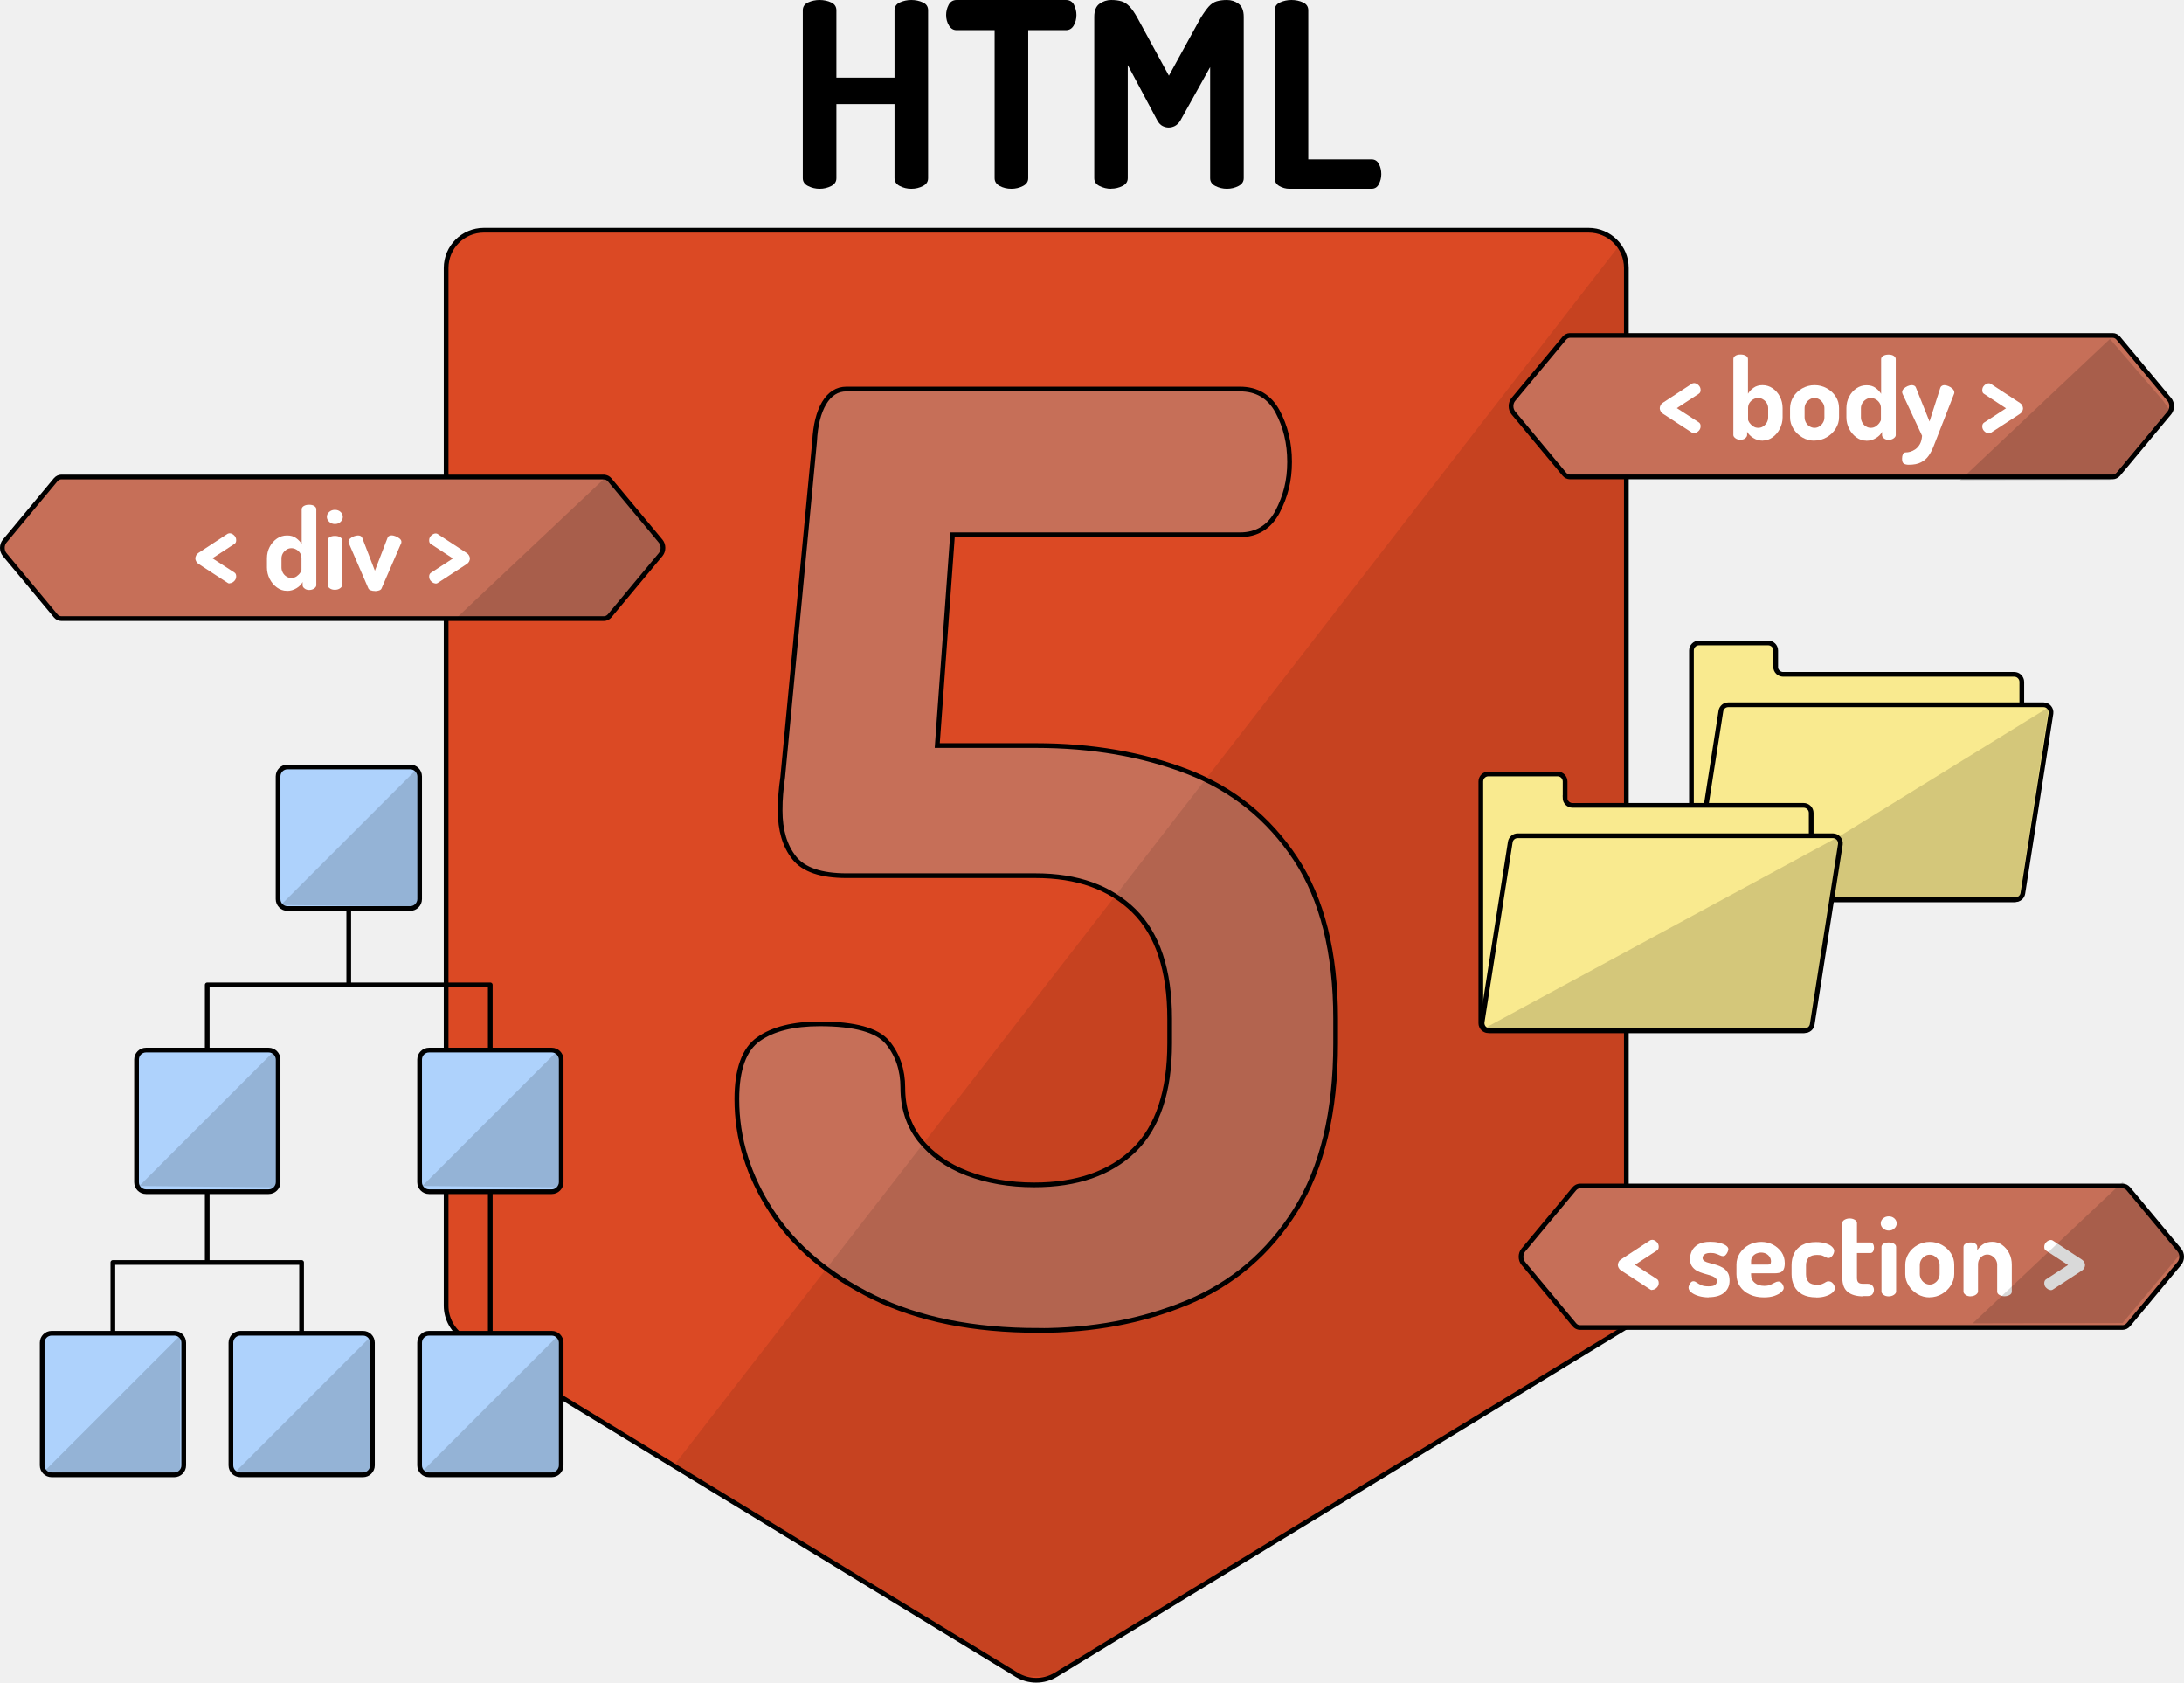
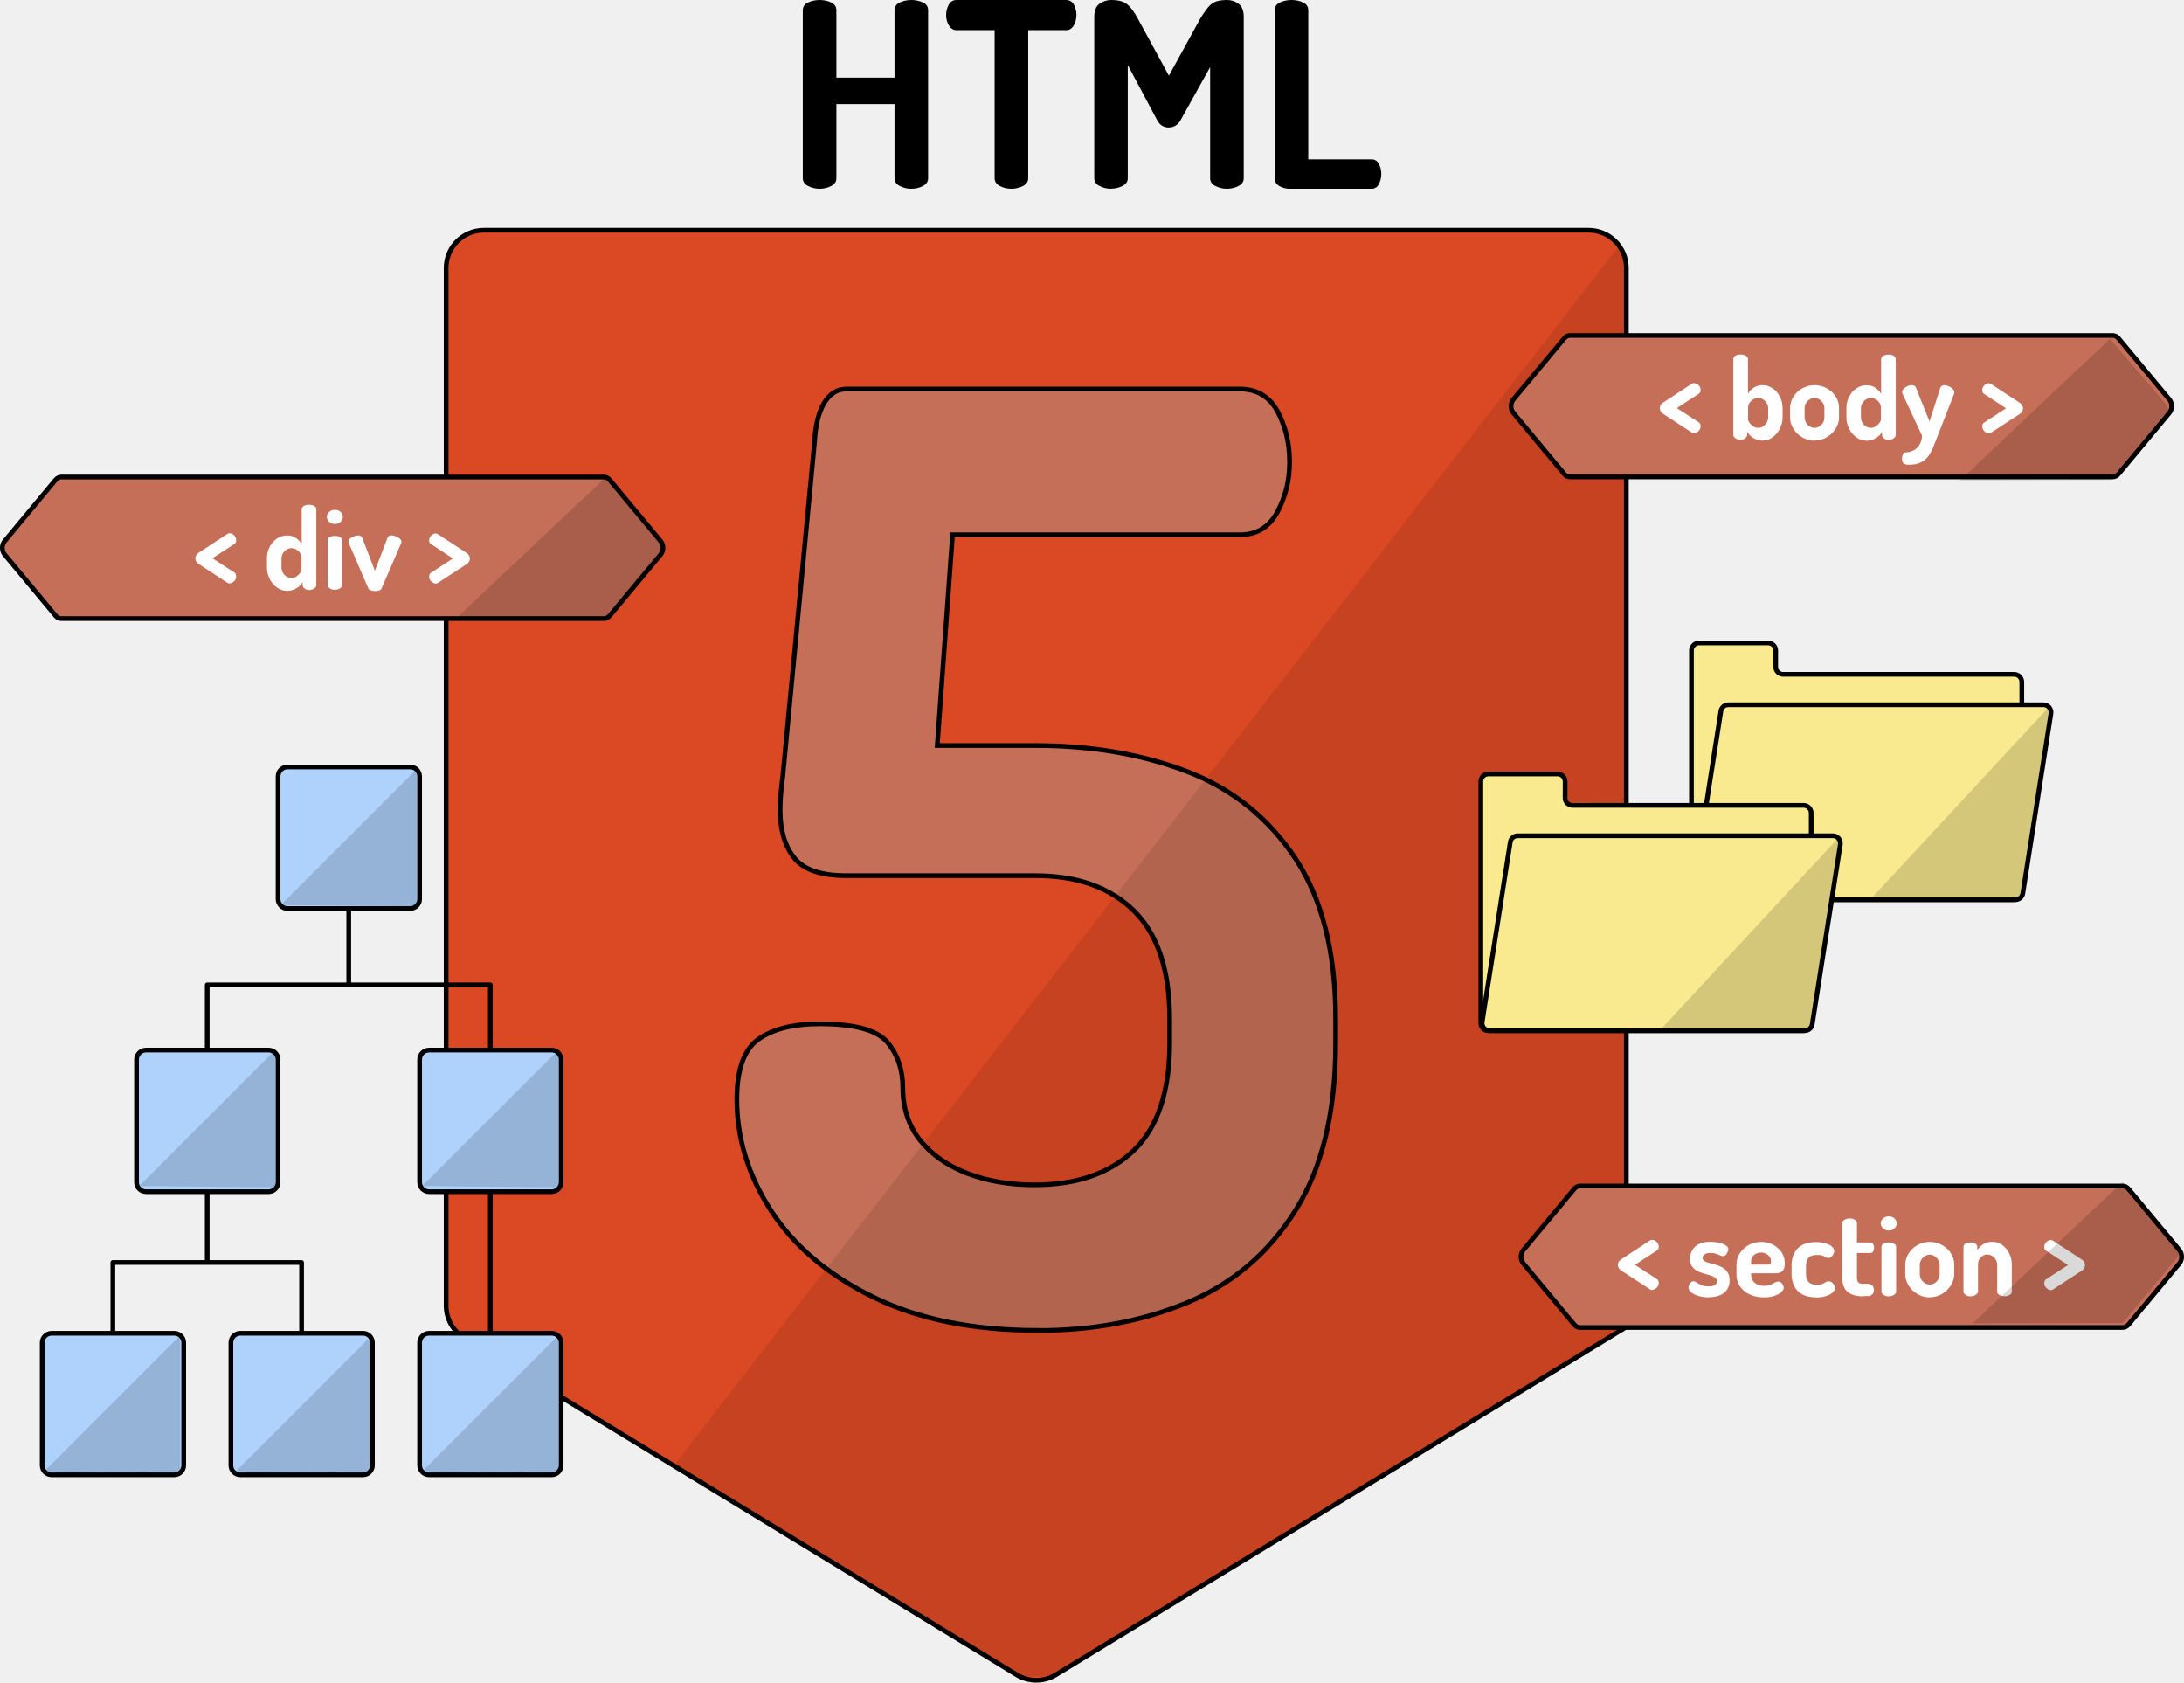
<svg xmlns="http://www.w3.org/2000/svg" viewBox="0 0 231.46 178.27">
  <defs>
    <style>.e{opacity:.1;}.f{fill:#fff;}.g{fill:#c66f58;}.g,.h,.i,.j,.k,.l{stroke:#000;stroke-width:.5px;}.g,.h,.i,.j,.l{stroke-miterlimit:10;}.h{fill:#db4924;}.i{fill:#aed2fc;}.j{fill:#f9ea8f;}.m{opacity:.15;}.k{stroke-linejoin:round;}.k,.l{fill:none;}</style>
  </defs>
  <g id="a" />
  <g id="b">
    <g id="c">
      <path class="h" d="M47.28,28.39v109.95c0,1.4,.73,2.69,1.92,3.42l58.54,35.68c1.28,.78,2.88,.78,4.16,0l60.46-36.85h0V28.39c0-2.21-1.79-4-4-4H51.28c-2.21,0-4,1.79-4,4Z" />
      <g>
        <path class="g" d="M64.01,50.54H6.49c-.22,0-.43,.11-.59,.29L.49,57.34c-.32,.39-.32,1.02,0,1.41l5.41,6.5c.16,.19,.37,.29,.59,.29h57.53c.22,0,.43-.11,.59-.29l5.41-6.5c.32-.39,.32-1.02,0-1.41l-5.41-6.5c-.16-.19-.37-.29-.59-.29Z" />
        <g>
          <path class="f" d="M24.33,61.82c-.09,0-.16-.02-.2-.06l-3.1-2.02c-.11-.07-.19-.16-.25-.28s-.08-.21-.08-.3,.03-.19,.08-.3c.05-.11,.13-.2,.25-.28l3.1-2.03s.12-.05,.2-.05c.16,0,.32,.07,.47,.21,.15,.14,.23,.31,.23,.52,0,.19-.06,.32-.19,.4l-2.33,1.52,2.33,1.51c.13,.08,.19,.22,.19,.41,0,.21-.08,.38-.23,.52-.15,.14-.31,.21-.47,.21Z" />
          <path class="f" d="M30.39,62.6c-.38,0-.72-.12-1.04-.35-.32-.23-.58-.54-.77-.91-.19-.38-.29-.78-.29-1.2v-.98c0-.45,.1-.86,.29-1.22,.19-.37,.45-.66,.77-.88,.32-.22,.68-.33,1.07-.33s.7,.09,.96,.28c.26,.19,.46,.4,.59,.63v-3.68c0-.14,.08-.26,.23-.35,.15-.09,.34-.13,.56-.13s.4,.04,.54,.13c.14,.09,.22,.2,.22,.35v8.05c0,.12-.07,.23-.22,.34-.14,.1-.32,.16-.54,.16-.19,0-.36-.05-.49-.16-.14-.1-.2-.22-.2-.34v-.35c-.12,.25-.33,.47-.64,.66-.31,.19-.65,.29-1.03,.29Zm.49-1.36c.21,0,.39-.06,.55-.17,.16-.12,.29-.24,.38-.38,.1-.14,.14-.25,.14-.33v-1.2c0-.22-.05-.42-.16-.58-.11-.16-.24-.28-.41-.37-.16-.09-.33-.13-.5-.13-.19,0-.37,.05-.53,.16s-.29,.24-.38,.4c-.09,.16-.14,.33-.14,.52v.98c0,.18,.05,.36,.14,.53,.09,.17,.22,.31,.38,.41,.16,.11,.34,.16,.53,.16Z" />
          <path class="f" d="M35.49,55.52c-.23,0-.43-.08-.6-.23-.17-.16-.25-.33-.25-.52,0-.21,.08-.39,.25-.53,.17-.15,.37-.22,.6-.22s.44,.07,.6,.22c.16,.15,.24,.33,.24,.53,0,.19-.08,.37-.24,.52-.16,.16-.36,.23-.6,.23Zm0,6.97c-.22,0-.41-.05-.55-.16-.14-.1-.22-.22-.22-.34v-4.73c0-.14,.07-.26,.22-.35,.14-.09,.33-.13,.55-.13s.4,.04,.55,.13,.23,.2,.23,.35v4.73c0,.12-.08,.23-.23,.34s-.34,.16-.55,.16Z" />
          <path class="f" d="M39.74,62.62c-.16,0-.31-.02-.44-.07-.14-.05-.22-.12-.26-.2l-2.05-4.75s-.03-.06-.04-.1-.02-.08-.02-.11c0-.12,.06-.23,.17-.33,.12-.1,.25-.18,.41-.24,.16-.06,.31-.09,.44-.09,.1,0,.19,.02,.27,.06s.14,.11,.17,.2l1.34,3.48,1.33-3.46c.03-.1,.09-.18,.17-.22s.17-.07,.28-.07,.24,.03,.4,.09,.31,.14,.44,.25,.19,.22,.19,.34c0,.04,0,.08-.01,.11,0,.03-.02,.06-.04,.1l-2.06,4.75c-.04,.09-.13,.16-.26,.2-.14,.05-.28,.07-.43,.07Z" />
          <path class="f" d="M46.17,61.82c-.15,0-.31-.07-.46-.21s-.23-.31-.23-.52c0-.19,.07-.33,.2-.41l2.32-1.51-2.32-1.52c-.14-.07-.2-.2-.2-.4,0-.21,.08-.38,.23-.52,.16-.14,.31-.21,.46-.21,.09,0,.16,.02,.2,.05l3.1,2.03c.11,.07,.19,.16,.25,.28,.05,.11,.08,.21,.08,.3s-.03,.19-.08,.3-.13,.2-.25,.28l-3.1,2.02s-.12,.06-.2,.06Z" />
        </g>
      </g>
      <g>
        <path class="g" d="M223.91,35.54h-57.53c-.22,0-.43,.11-.59,.29l-5.41,6.5c-.32,.39-.32,1.02,0,1.41l5.41,6.5c.16,.19,.37,.29,.59,.29h57.53c.22,0,.43-.11,.59-.29l5.41-6.5c.32-.39,.32-1.02,0-1.41l-5.41-6.5c-.16-.19-.37-.29-.59-.29Z" />
        <g>
          <path class="f" d="M179.53,45.91c-.09,0-.16-.02-.2-.06l-3.1-2.02c-.11-.07-.19-.16-.25-.28s-.08-.21-.08-.3,.03-.19,.08-.3c.05-.11,.13-.2,.25-.28l3.1-2.03s.12-.05,.2-.05c.16,0,.32,.07,.47,.21,.15,.14,.23,.31,.23,.52,0,.19-.06,.32-.19,.4l-2.33,1.52,2.33,1.51c.13,.08,.19,.22,.19,.41,0,.21-.08,.38-.23,.52-.15,.14-.31,.21-.47,.21Z" />
          <path class="f" d="M186.83,46.69c-.38,0-.72-.1-1.02-.29-.3-.19-.52-.41-.65-.66v.35c0,.12-.07,.23-.2,.34s-.3,.16-.5,.16c-.22,0-.4-.05-.54-.16-.14-.1-.22-.22-.22-.34v-8.05c0-.14,.07-.26,.22-.35,.14-.09,.32-.13,.54-.13s.41,.04,.56,.13c.15,.09,.23,.2,.23,.35v3.68c.13-.23,.32-.44,.59-.63,.26-.19,.58-.28,.95-.28,.39,0,.75,.11,1.07,.33,.32,.22,.58,.51,.77,.88,.19,.37,.29,.78,.29,1.22v.98c0,.42-.1,.82-.29,1.2s-.45,.68-.77,.91c-.32,.23-.67,.35-1.04,.35Zm-.49-1.36c.19,0,.37-.05,.53-.16,.16-.11,.29-.25,.38-.41,.09-.17,.14-.34,.14-.53v-.98c0-.18-.05-.36-.14-.52-.09-.16-.22-.29-.38-.4s-.34-.16-.54-.16c-.17,0-.33,.04-.5,.13-.16,.09-.3,.21-.41,.37-.11,.16-.16,.35-.16,.58v1.2c0,.08,.05,.19,.14,.33,.1,.14,.23,.27,.39,.38,.16,.12,.35,.17,.55,.17Z" />
          <path class="f" d="M192.3,46.69c-.46,0-.89-.11-1.28-.34-.39-.23-.71-.53-.95-.91-.24-.38-.36-.78-.36-1.21v-.98c0-.43,.12-.83,.35-1.21,.23-.37,.55-.67,.94-.89,.4-.22,.83-.34,1.3-.34s.91,.11,1.3,.33c.4,.22,.71,.51,.95,.88,.24,.37,.35,.78,.35,1.22v.98c0,.42-.12,.82-.36,1.2-.24,.38-.56,.68-.95,.91-.4,.23-.83,.35-1.29,.35Zm0-1.36c.19,0,.37-.05,.53-.16s.29-.24,.38-.41c.1-.17,.14-.35,.14-.53v-.98c0-.18-.05-.36-.14-.52-.1-.16-.22-.29-.38-.4s-.33-.16-.53-.16-.37,.05-.53,.16-.29,.24-.38,.4c-.09,.16-.14,.34-.14,.52v.98c0,.18,.05,.36,.14,.53,.09,.17,.22,.31,.38,.41s.34,.16,.53,.16Z" />
          <path class="f" d="M197.78,46.69c-.38,0-.72-.12-1.04-.35-.32-.23-.58-.54-.77-.91-.19-.38-.29-.78-.29-1.2v-.98c0-.45,.1-.86,.29-1.22,.19-.37,.45-.66,.77-.88,.32-.22,.68-.33,1.07-.33s.7,.09,.96,.28c.26,.19,.46,.4,.59,.63v-3.68c0-.14,.08-.26,.23-.35,.15-.09,.34-.13,.56-.13s.4,.04,.54,.13c.14,.09,.22,.2,.22,.35v8.05c0,.12-.07,.23-.22,.34-.14,.1-.32,.16-.54,.16-.19,0-.36-.05-.49-.16-.14-.1-.2-.22-.2-.34v-.35c-.12,.25-.33,.47-.64,.66-.31,.19-.65,.29-1.03,.29Zm.49-1.36c.21,0,.39-.06,.55-.17,.16-.12,.29-.24,.38-.38,.1-.14,.14-.25,.14-.33v-1.2c0-.22-.05-.42-.16-.58-.11-.16-.24-.28-.41-.37-.16-.09-.33-.13-.5-.13-.19,0-.37,.05-.53,.16s-.29,.24-.38,.4c-.09,.16-.14,.33-.14,.52v.98c0,.18,.05,.36,.14,.53,.09,.17,.22,.31,.38,.41,.16,.11,.34,.16,.53,.16Z" />
          <path class="f" d="M202.28,49.24c-.2,0-.37-.04-.5-.11-.14-.08-.2-.26-.2-.55,0-.18,.03-.33,.09-.46,.06-.13,.16-.19,.31-.19,.14,0,.29-.02,.47-.07,.18-.05,.36-.14,.55-.27,.18-.13,.34-.31,.47-.54s.2-.52,.23-.88l-2.06-4.42c-.03-.07-.05-.14-.05-.2,0-.14,.06-.26,.17-.37,.12-.11,.25-.2,.41-.27,.16-.07,.31-.1,.44-.1,.1,0,.19,.02,.27,.06s.14,.11,.17,.2l1.44,3.59,1.15-3.59c.04-.1,.1-.16,.18-.2s.16-.06,.24-.06c.12,0,.26,.03,.43,.1,.17,.07,.31,.16,.44,.28,.12,.12,.19,.25,.19,.39,0,.07-.01,.13-.04,.18l-1.75,4.48c-.14,.36-.28,.72-.42,1.07-.14,.36-.31,.68-.51,.97s-.47,.53-.81,.7c-.34,.18-.77,.26-1.31,.26Z" />
          <path class="f" d="M210.77,45.91c-.15,0-.31-.07-.46-.21s-.23-.31-.23-.52c0-.19,.07-.33,.2-.41l2.32-1.51-2.32-1.52c-.14-.07-.2-.2-.2-.4,0-.21,.08-.38,.23-.52,.16-.14,.31-.21,.46-.21,.09,0,.16,.02,.2,.05l3.1,2.03c.11,.07,.19,.16,.25,.28,.05,.11,.08,.21,.08,.3s-.03,.19-.08,.3-.13,.2-.25,.28l-3.1,2.02s-.12,.06-.2,.06Z" />
        </g>
      </g>
      <g>
        <path class="g" d="M224.97,125.66h-57.53c-.22,0-.43,.11-.59,.29l-5.41,6.5c-.32,.39-.32,1.02,0,1.41l5.41,6.5c.16,.19,.37,.29,.59,.29h57.53c.22,0,.43-.11,.59-.29l5.41-6.5c.32-.39,.32-1.02,0-1.41l-5.41-6.5c-.16-.19-.37-.29-.59-.29Z" />
        <g>
          <path class="f" d="M175.09,136.68c-.09,0-.16-.02-.2-.06l-3.1-2.02c-.11-.07-.19-.16-.25-.28s-.08-.21-.08-.3,.03-.19,.08-.3c.05-.11,.13-.2,.25-.28l3.1-2.03s.12-.05,.2-.05c.16,0,.32,.07,.47,.21,.15,.14,.23,.31,.23,.52,0,.19-.06,.32-.19,.4l-2.33,1.52,2.33,1.51c.13,.08,.19,.22,.19,.41,0,.21-.08,.38-.23,.52-.15,.14-.31,.21-.47,.21Z" />
          <path class="f" d="M181.11,137.46c-.4,0-.77-.05-1.1-.15-.33-.1-.59-.23-.78-.39-.19-.16-.28-.32-.28-.49,0-.08,.02-.17,.07-.28,.04-.11,.1-.2,.18-.28s.17-.12,.27-.12c.11,0,.23,.05,.35,.14,.12,.09,.28,.18,.47,.27,.19,.09,.45,.13,.79,.13,.36,0,.6-.06,.71-.17s.17-.23,.17-.35c0-.18-.07-.31-.21-.41-.14-.1-.32-.18-.53-.24-.22-.06-.45-.13-.69-.2-.24-.07-.47-.16-.69-.28-.22-.12-.39-.28-.53-.48-.14-.2-.2-.47-.2-.8,0-.29,.07-.57,.2-.84,.14-.27,.36-.5,.67-.68,.31-.18,.74-.27,1.27-.27,.33,0,.64,.03,.93,.1s.53,.16,.71,.28c.18,.12,.28,.25,.28,.4,0,.07-.02,.17-.07,.28-.05,.12-.11,.22-.2,.32-.08,.1-.19,.14-.31,.14-.09,0-.19-.03-.32-.09s-.27-.12-.43-.17c-.16-.06-.35-.08-.58-.08-.2,0-.36,.03-.48,.08-.12,.06-.21,.12-.26,.2-.06,.08-.08,.16-.08,.25,0,.14,.07,.26,.2,.34,.14,.08,.31,.15,.53,.2,.22,.06,.45,.12,.7,.19,.24,.07,.48,.17,.7,.3,.22,.13,.4,.31,.53,.52,.14,.22,.2,.5,.2,.86,0,.53-.19,.95-.57,1.27s-.93,.48-1.64,.48Z" />
          <path class="f" d="M186.94,137.46c-.57,0-1.07-.1-1.51-.31-.44-.2-.78-.49-1.03-.86s-.37-.8-.37-1.29v-1.02c0-.43,.12-.83,.35-1.19,.24-.36,.55-.66,.95-.88,.4-.22,.84-.33,1.33-.33,.45,0,.86,.1,1.23,.29s.67,.46,.91,.79c.23,.34,.35,.73,.35,1.18,0,.34-.06,.59-.17,.74-.11,.15-.25,.24-.43,.28-.17,.04-.35,.05-.53,.05h-2.44v.18c0,.34,.13,.62,.39,.83,.26,.21,.6,.32,1.01,.32,.26,0,.48-.04,.66-.12s.33-.16,.46-.23c.13-.07,.25-.11,.36-.11,.12,0,.22,.04,.31,.12s.16,.17,.2,.28c.05,.11,.07,.2,.07,.28,0,.14-.09,.28-.26,.44s-.42,.29-.73,.4c-.32,.11-.69,.16-1.12,.16Zm-1.36-3.47h1.75c.14,0,.23-.02,.28-.07s.08-.13,.08-.26c0-.18-.05-.35-.14-.49-.1-.14-.22-.26-.38-.34-.16-.08-.34-.12-.53-.12s-.36,.04-.52,.11c-.16,.08-.29,.18-.39,.32-.1,.14-.15,.31-.15,.5v.34Z" />
          <path class="f" d="M192.49,137.46c-.61,0-1.1-.11-1.49-.32-.38-.22-.67-.51-.85-.88s-.28-.79-.28-1.25v-.96c0-.46,.09-.88,.27-1.25s.46-.67,.85-.88c.39-.22,.88-.32,1.47-.32,.38,0,.71,.04,1,.13,.29,.09,.52,.2,.68,.35s.25,.3,.25,.46c0,.09-.03,.19-.08,.31s-.12,.22-.22,.31-.2,.13-.32,.13c-.09,0-.18-.03-.27-.08-.09-.06-.21-.11-.35-.17-.14-.06-.34-.08-.58-.08-.41,0-.7,.1-.89,.29-.18,.2-.28,.47-.28,.81v.96c0,.34,.09,.61,.28,.81,.18,.2,.48,.29,.9,.29,.25,0,.44-.03,.58-.1,.14-.06,.25-.12,.34-.18,.09-.06,.19-.08,.28-.08,.14,0,.27,.04,.37,.12,.1,.08,.18,.18,.23,.29s.08,.22,.08,.32c0,.16-.09,.32-.26,.47-.17,.15-.41,.28-.71,.37-.3,.1-.64,.14-1.01,.14Z" />
          <path class="f" d="M197.47,137.35c-.72,0-1.27-.16-1.65-.47-.38-.31-.57-.8-.57-1.48v-5.82c0-.14,.08-.26,.25-.35s.34-.13,.52-.13c.19,0,.37,.04,.53,.13s.25,.2,.25,.35v2.06h1.42c.13,0,.23,.06,.29,.17,.07,.12,.1,.25,.1,.39s-.03,.27-.1,.39c-.07,.12-.17,.17-.29,.17h-1.42v2.63c0,.23,.05,.4,.15,.49,.1,.1,.27,.14,.52,.14h.47c.22,0,.39,.07,.5,.2,.11,.14,.16,.28,.16,.44s-.05,.32-.16,.46c-.11,.14-.27,.2-.5,.2h-.47Z" />
          <path class="f" d="M200.17,130.38c-.23,0-.43-.08-.6-.23-.17-.16-.25-.33-.25-.52,0-.21,.08-.39,.25-.53,.17-.15,.37-.22,.6-.22s.44,.07,.6,.22c.16,.15,.24,.33,.24,.53,0,.19-.08,.37-.24,.52-.16,.16-.36,.23-.6,.23Zm0,6.97c-.22,0-.41-.05-.55-.16-.14-.1-.22-.22-.22-.34v-4.73c0-.14,.07-.26,.22-.35,.14-.09,.33-.13,.55-.13s.4,.04,.55,.13,.23,.2,.23,.35v4.73c0,.12-.08,.23-.23,.34-.15,.1-.34,.16-.55,.16Z" />
          <path class="f" d="M204.51,137.46c-.46,0-.89-.11-1.28-.34-.39-.23-.71-.53-.95-.91-.24-.38-.36-.78-.36-1.21v-.98c0-.43,.12-.83,.35-1.21,.23-.37,.55-.67,.94-.89,.4-.22,.83-.34,1.3-.34s.91,.11,1.3,.33c.4,.22,.71,.51,.95,.88,.24,.37,.35,.78,.35,1.22v.98c0,.42-.12,.82-.36,1.2-.24,.38-.56,.68-.95,.91-.4,.23-.83,.35-1.29,.35Zm0-1.36c.19,0,.37-.05,.53-.16,.16-.1,.29-.24,.38-.41,.1-.17,.14-.35,.14-.53v-.98c0-.18-.05-.36-.14-.52-.1-.16-.22-.29-.38-.4s-.33-.16-.53-.16-.37,.05-.53,.16-.29,.24-.38,.4c-.09,.16-.14,.34-.14,.52v.98c0,.18,.05,.36,.14,.53,.09,.17,.22,.31,.38,.41,.16,.1,.34,.16,.53,.16Z" />
          <path class="f" d="M208.86,137.35c-.22,0-.41-.05-.55-.16-.14-.1-.22-.22-.22-.34v-4.73c0-.14,.07-.26,.22-.35,.14-.09,.33-.13,.55-.13,.19,0,.35,.04,.49,.13,.13,.09,.2,.2,.2,.35v.36c.12-.23,.32-.44,.59-.63,.28-.19,.61-.28,1.01-.28,.38,0,.72,.11,1.03,.33,.31,.22,.56,.51,.75,.88,.19,.37,.28,.78,.28,1.22v2.84c0,.16-.08,.28-.24,.37-.16,.08-.34,.13-.54,.13-.18,0-.35-.04-.52-.13s-.25-.21-.25-.37v-2.84c0-.18-.05-.36-.14-.52-.09-.16-.22-.29-.38-.4s-.34-.16-.53-.16c-.16,0-.32,.04-.47,.13-.15,.09-.28,.21-.37,.37-.1,.16-.14,.35-.14,.58v2.84c0,.12-.08,.23-.23,.34-.15,.1-.34,.16-.55,.16Z" />
          <path class="f" d="M217.34,136.68c-.15,0-.31-.07-.46-.21-.16-.14-.23-.31-.23-.52,0-.19,.07-.33,.2-.41l2.32-1.51-2.32-1.52c-.14-.07-.2-.2-.2-.4,0-.21,.08-.38,.23-.52,.16-.14,.31-.21,.46-.21,.09,0,.16,.02,.2,.05l3.1,2.03c.11,.07,.19,.16,.25,.28,.05,.11,.08,.21,.08,.3s-.03,.19-.08,.3-.13,.2-.25,.28l-3.1,2.02s-.12,.06-.2,.06Z" />
        </g>
      </g>
      <path class="g" d="M110.03,140.96c-6.86,0-12.68-1.17-17.46-3.52-4.78-2.34-8.39-5.39-10.83-9.13-2.43-3.74-3.65-7.69-3.65-11.85,0-3.16,.77-5.28,2.3-6.36,1.53-1.08,3.7-1.62,6.49-1.62,3.7,0,6.09,.66,7.18,1.97,1.08,1.31,1.62,2.91,1.62,4.8,0,2.16,.61,4.01,1.82,5.55,1.22,1.53,2.89,2.7,5.01,3.52,2.12,.81,4.49,1.22,7.1,1.22,4.51,0,8.03-1.22,10.56-3.66,2.52-2.43,3.79-6.22,3.79-11.37v-2.57c0-5.14-1.27-8.95-3.79-11.44-2.53-2.48-6-3.72-10.42-3.72h-20.03c-2.7,0-4.55-.63-5.55-1.89-1-1.26-1.49-2.93-1.49-5.01,0-.63,.02-1.22,.07-1.76,.04-.55,.11-1.13,.2-1.76l3.38-35.59c.09-1.71,.42-3.07,1.01-4.06,.59-.99,1.38-1.49,2.37-1.49h41.69c1.8,0,3.13,.79,3.99,2.37,.85,1.58,1.28,3.36,1.28,5.35s-.43,3.65-1.28,5.28c-.86,1.62-2.19,2.44-3.99,2.44h-30.45l-1.62,22.33h10.42c5.95,0,11.32,.93,16.1,2.77,4.78,1.85,8.6,4.92,11.44,9.21s4.26,9.95,4.26,16.98v2.57c0,7.31-1.42,13.22-4.26,17.73-2.84,4.52-6.66,7.76-11.44,9.75s-10.06,2.97-15.83,2.97Z" />
      <g>
        <path class="j" d="M188.19,70.65v-1.73c0-.44-.36-.8-.8-.8h-7.33c-.44,0-.8,.36-.8,.8v25.61c0,.44,.36,.8,.8,.8h33.41c.44,0,.8-.36,.8-.8v-22.28c0-.44-.36-.8-.8-.8h-24.49c-.44,0-.8-.36-.8-.8Z" />
        <path class="j" d="M213.59,95.32h-33.4c-.49,0-.86-.44-.79-.92l2.98-19.06c.06-.39,.39-.67,.79-.67h33.4c.49,0,.86,.44,.79,.92l-2.98,19.06c-.06,.39-.39,.67-.79,.67Z" />
      </g>
      <g>
        <path class="j" d="M165.87,84.53v-1.73c0-.44-.36-.8-.8-.8h-7.33c-.44,0-.8,.36-.8,.8v25.61c0,.44,.36,.8,.8,.8h33.41c.44,0,.8-.36,.8-.8v-22.28c0-.44-.36-.8-.8-.8h-24.49c-.44,0-.8-.36-.8-.8Z" />
        <path class="j" d="M191.27,109.2h-33.4c-.49,0-.86-.44-.79-.92l2.98-19.06c.06-.39,.39-.67,.79-.67h33.4c.49,0,.86,.44,.79,.92l-2.98,19.06c-.06,.39-.39,.67-.79,.67Z" />
      </g>
      <g>
        <rect class="i" x="29.46" y="81.26" width="15" height="15" rx="1" ry="1" transform="translate(73.93 177.52) rotate(-180)" />
        <rect class="i" x="44.46" y="111.26" width="15" height="15" rx="1" ry="1" transform="translate(103.93 237.52) rotate(-180)" />
        <rect class="i" x="44.46" y="141.26" width="15" height="15" rx="1" ry="1" transform="translate(103.93 297.52) rotate(-180)" />
        <rect class="i" x="14.46" y="111.26" width="15" height="15" rx="1" ry="1" transform="translate(43.93 237.52) rotate(-180)" />
        <rect class="i" x="24.46" y="141.26" width="15" height="15" rx="1" ry="1" transform="translate(63.93 297.52) rotate(-180)" />
        <rect class="i" x="4.46" y="141.26" width="15" height="15" rx="1" ry="1" transform="translate(23.93 297.52) rotate(-180)" />
        <line class="l" x1="51.96" y1="126.26" x2="51.96" y2="141.26" />
        <line class="l" x1="21.96" y1="126.26" x2="21.96" y2="133.76" />
        <polyline class="k" points="11.96 141.26 11.96 133.76 31.96 133.76 31.96 141.26" />
        <polyline class="k" points="51.96 111.26 51.96 104.35 21.96 104.35 21.96 111.26" />
        <line class="l" x1="36.96" y1="96.26" x2="36.96" y2="104.35" />
      </g>
      <g>
        <path d="M86.86,20c-.44,0-.84-.1-1.22-.29s-.56-.47-.56-.83V1.09c0-.38,.19-.66,.56-.83,.37-.17,.78-.26,1.22-.26s.87,.09,1.23,.26c.36,.17,.55,.45,.55,.83v7.14h6.16V1.09c0-.38,.19-.66,.56-.83,.37-.17,.78-.26,1.22-.26s.87,.09,1.23,.26c.37,.17,.55,.45,.55,.83V18.88c0,.37-.18,.64-.55,.83s-.77,.29-1.23,.29-.84-.1-1.22-.29c-.37-.19-.56-.47-.56-.83v-7.85h-6.16v7.85c0,.37-.18,.64-.55,.83-.37,.19-.78,.29-1.23,.29Z" />
        <path d="M107.19,20c-.46,0-.87-.1-1.23-.29s-.55-.47-.55-.83V3.2h-4.02c-.35,0-.62-.16-.82-.49-.2-.33-.3-.7-.3-1.12,0-.38,.09-.74,.27-1.08s.47-.51,.85-.51h11.57c.4,0,.69,.17,.86,.51,.17,.34,.26,.7,.26,1.08,0,.42-.1,.79-.29,1.12s-.47,.49-.83,.49h-3.99v15.68c0,.37-.19,.64-.56,.83-.37,.19-.78,.29-1.22,.29Z" />
        <path d="M117.75,20c-.44,0-.84-.1-1.22-.29s-.56-.47-.56-.83V1.78c0-.66,.19-1.12,.56-1.38,.37-.26,.78-.4,1.22-.4s.81,.05,1.11,.14c.3,.09,.58,.27,.85,.55,.26,.27,.54,.68,.83,1.2l3.34,6.13,3.37-6.13c.33-.53,.62-.93,.86-1.2,.25-.27,.52-.46,.83-.55,.31-.09,.67-.14,1.09-.14,.46,0,.87,.13,1.23,.4,.36,.26,.55,.73,.55,1.38V18.88c0,.37-.19,.64-.56,.83s-.78,.29-1.22,.29-.84-.1-1.22-.29-.56-.47-.56-.83V7.11l-3.17,5.69c-.16,.25-.36,.44-.57,.55-.22,.11-.44,.16-.66,.16-.2,0-.41-.05-.62-.15-.21-.1-.4-.29-.56-.56l-3.15-5.91v11.98c0,.37-.18,.64-.55,.83-.37,.19-.78,.29-1.23,.29Z" />
        <path d="M136.65,20c-.38,0-.74-.1-1.07-.29s-.49-.47-.49-.83V1.09c0-.38,.19-.66,.56-.83,.37-.17,.78-.26,1.22-.26s.87,.09,1.23,.26c.36,.17,.55,.45,.55,.83v15.79h6.7c.35,0,.61,.16,.78,.48,.17,.32,.26,.68,.26,1.08s-.09,.74-.26,1.07c-.17,.33-.43,.49-.78,.49h-8.7Z" />
      </g>
    </g>
    <g id="d">
      <polygon class="m" points="64.19 65.52 48.31 65.54 64.19 50.57 69.83 57.13 70.45 58.03 64.19 65.52" />
      <polygon class="m" points="223.61 50.86 207.73 50.89 223.61 35.91 229.25 42.47 229.87 43.37 223.61 50.86" />
      <polygon class="m" points="224.95 140.18 209.07 140.21 224.95 125.23 230.59 131.79 231.21 132.69 224.95 140.18" />
-       <polygon class="m" points="195.04 88.55 217.14 74.92 214.02 95.18 194.12 95.18 191.78 109.01 157.22 109.01 195.04 88.55" />
+       <polyline class="m" points="194.12 95.18 191.78 109.01 176.06 109.01 195.04 88.55" />
+       <polyline class="m" points="216.44 81.31 214.11 95.13 198.38 95.13 217.36 74.67" />
      <polygon class="m" points="4.7 155.89 19.1 141.49 19.1 156.03 4.7 155.89" />
      <polygon class="m" points="25.01 155.89 39.41 141.49 39.41 156.03 25.01 155.89" />
      <polygon class="m" points="44.76 155.89 59.16 141.49 59.16 156.03 44.76 155.89" />
      <polygon class="m" points="14.76 125.66 29.16 111.26 29.16 125.8 14.76 125.66" />
      <polygon class="m" points="44.76 125.66 59.16 111.26 59.16 125.8 44.76 125.66" />
      <polygon class="m" points="29.76 95.89 44.16 81.49 44.16 96.03 29.76 95.89" />
      <path class="e" d="M71.4,155.29L171.59,26.03l.78,2.36v7.15h-6.63s-5.6,7.4-5.59,7.36,0,.8,0,.8l5.76,6.66,6.45,.08v34.72l-5.79-.16-.65-.51-.37-2.25s-8.4,.08-8.48,0,0,26.49,0,26.49l.65,.73h14.64v15.98h-5.2l-5.95,7.29v.82l5.82,6.98h4.9l-23.38,14.59-36.94,22.49h-3.56l-11.41-6.93" />
    </g>
  </g>
</svg>
